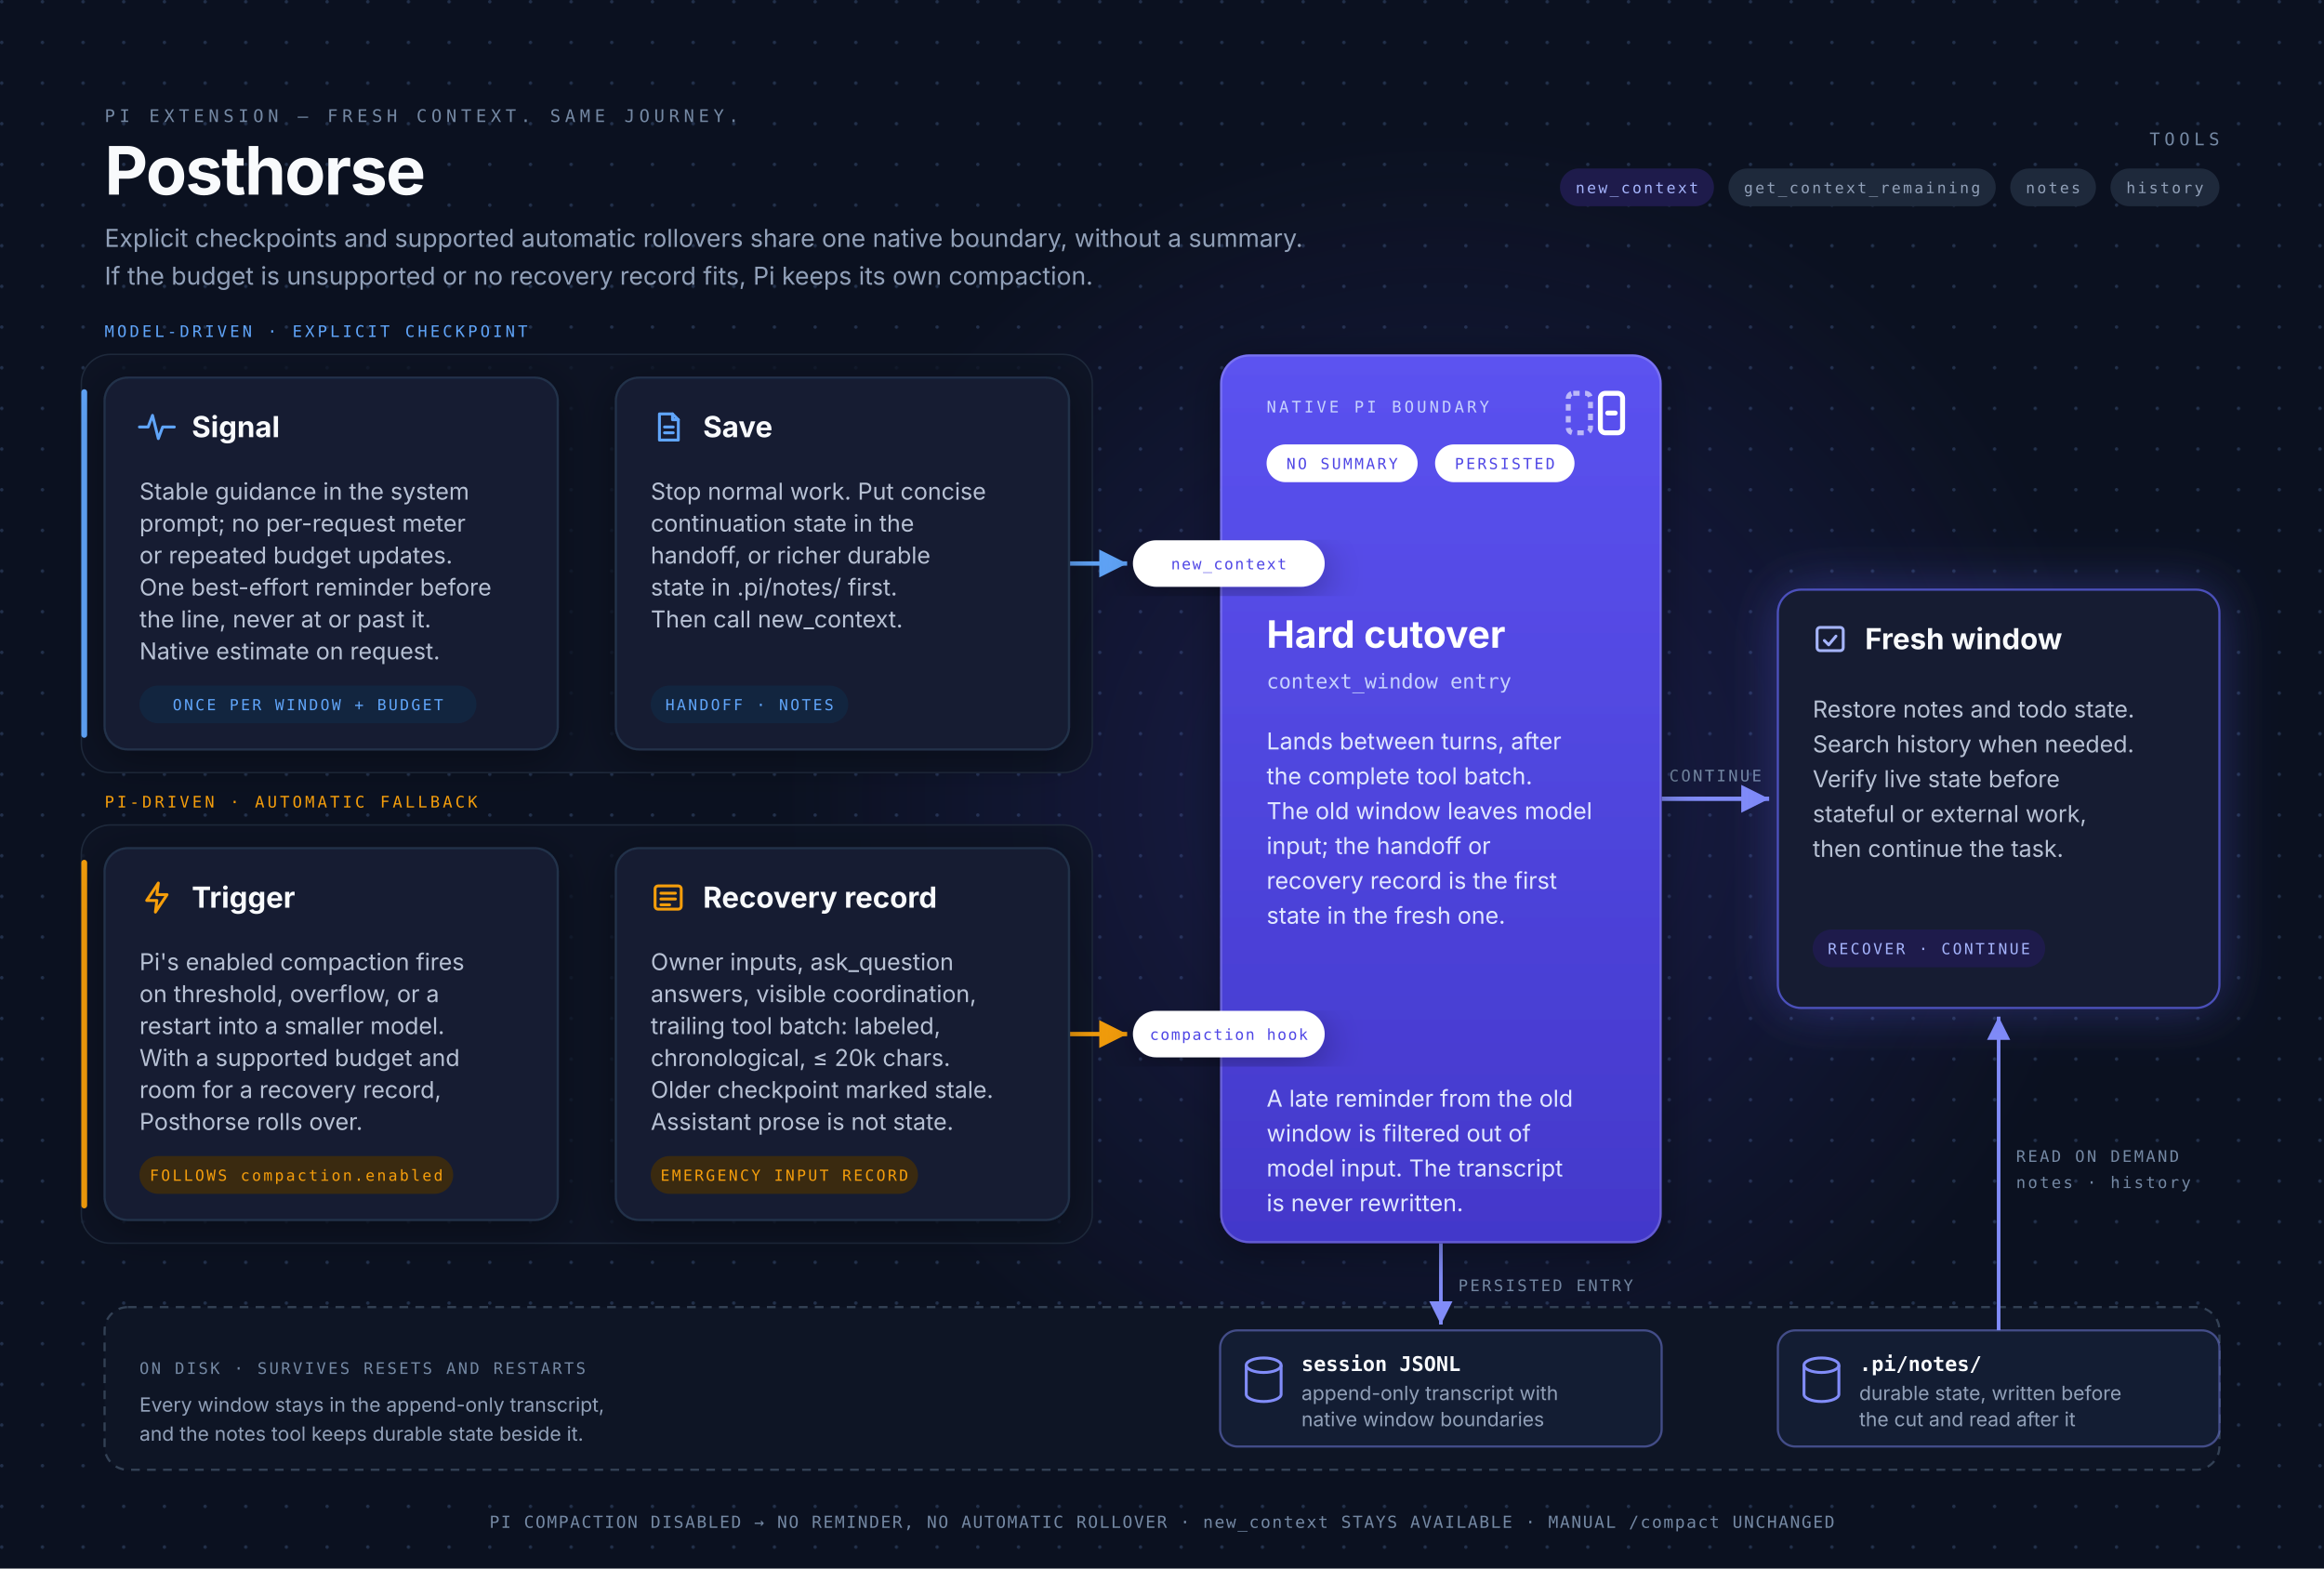
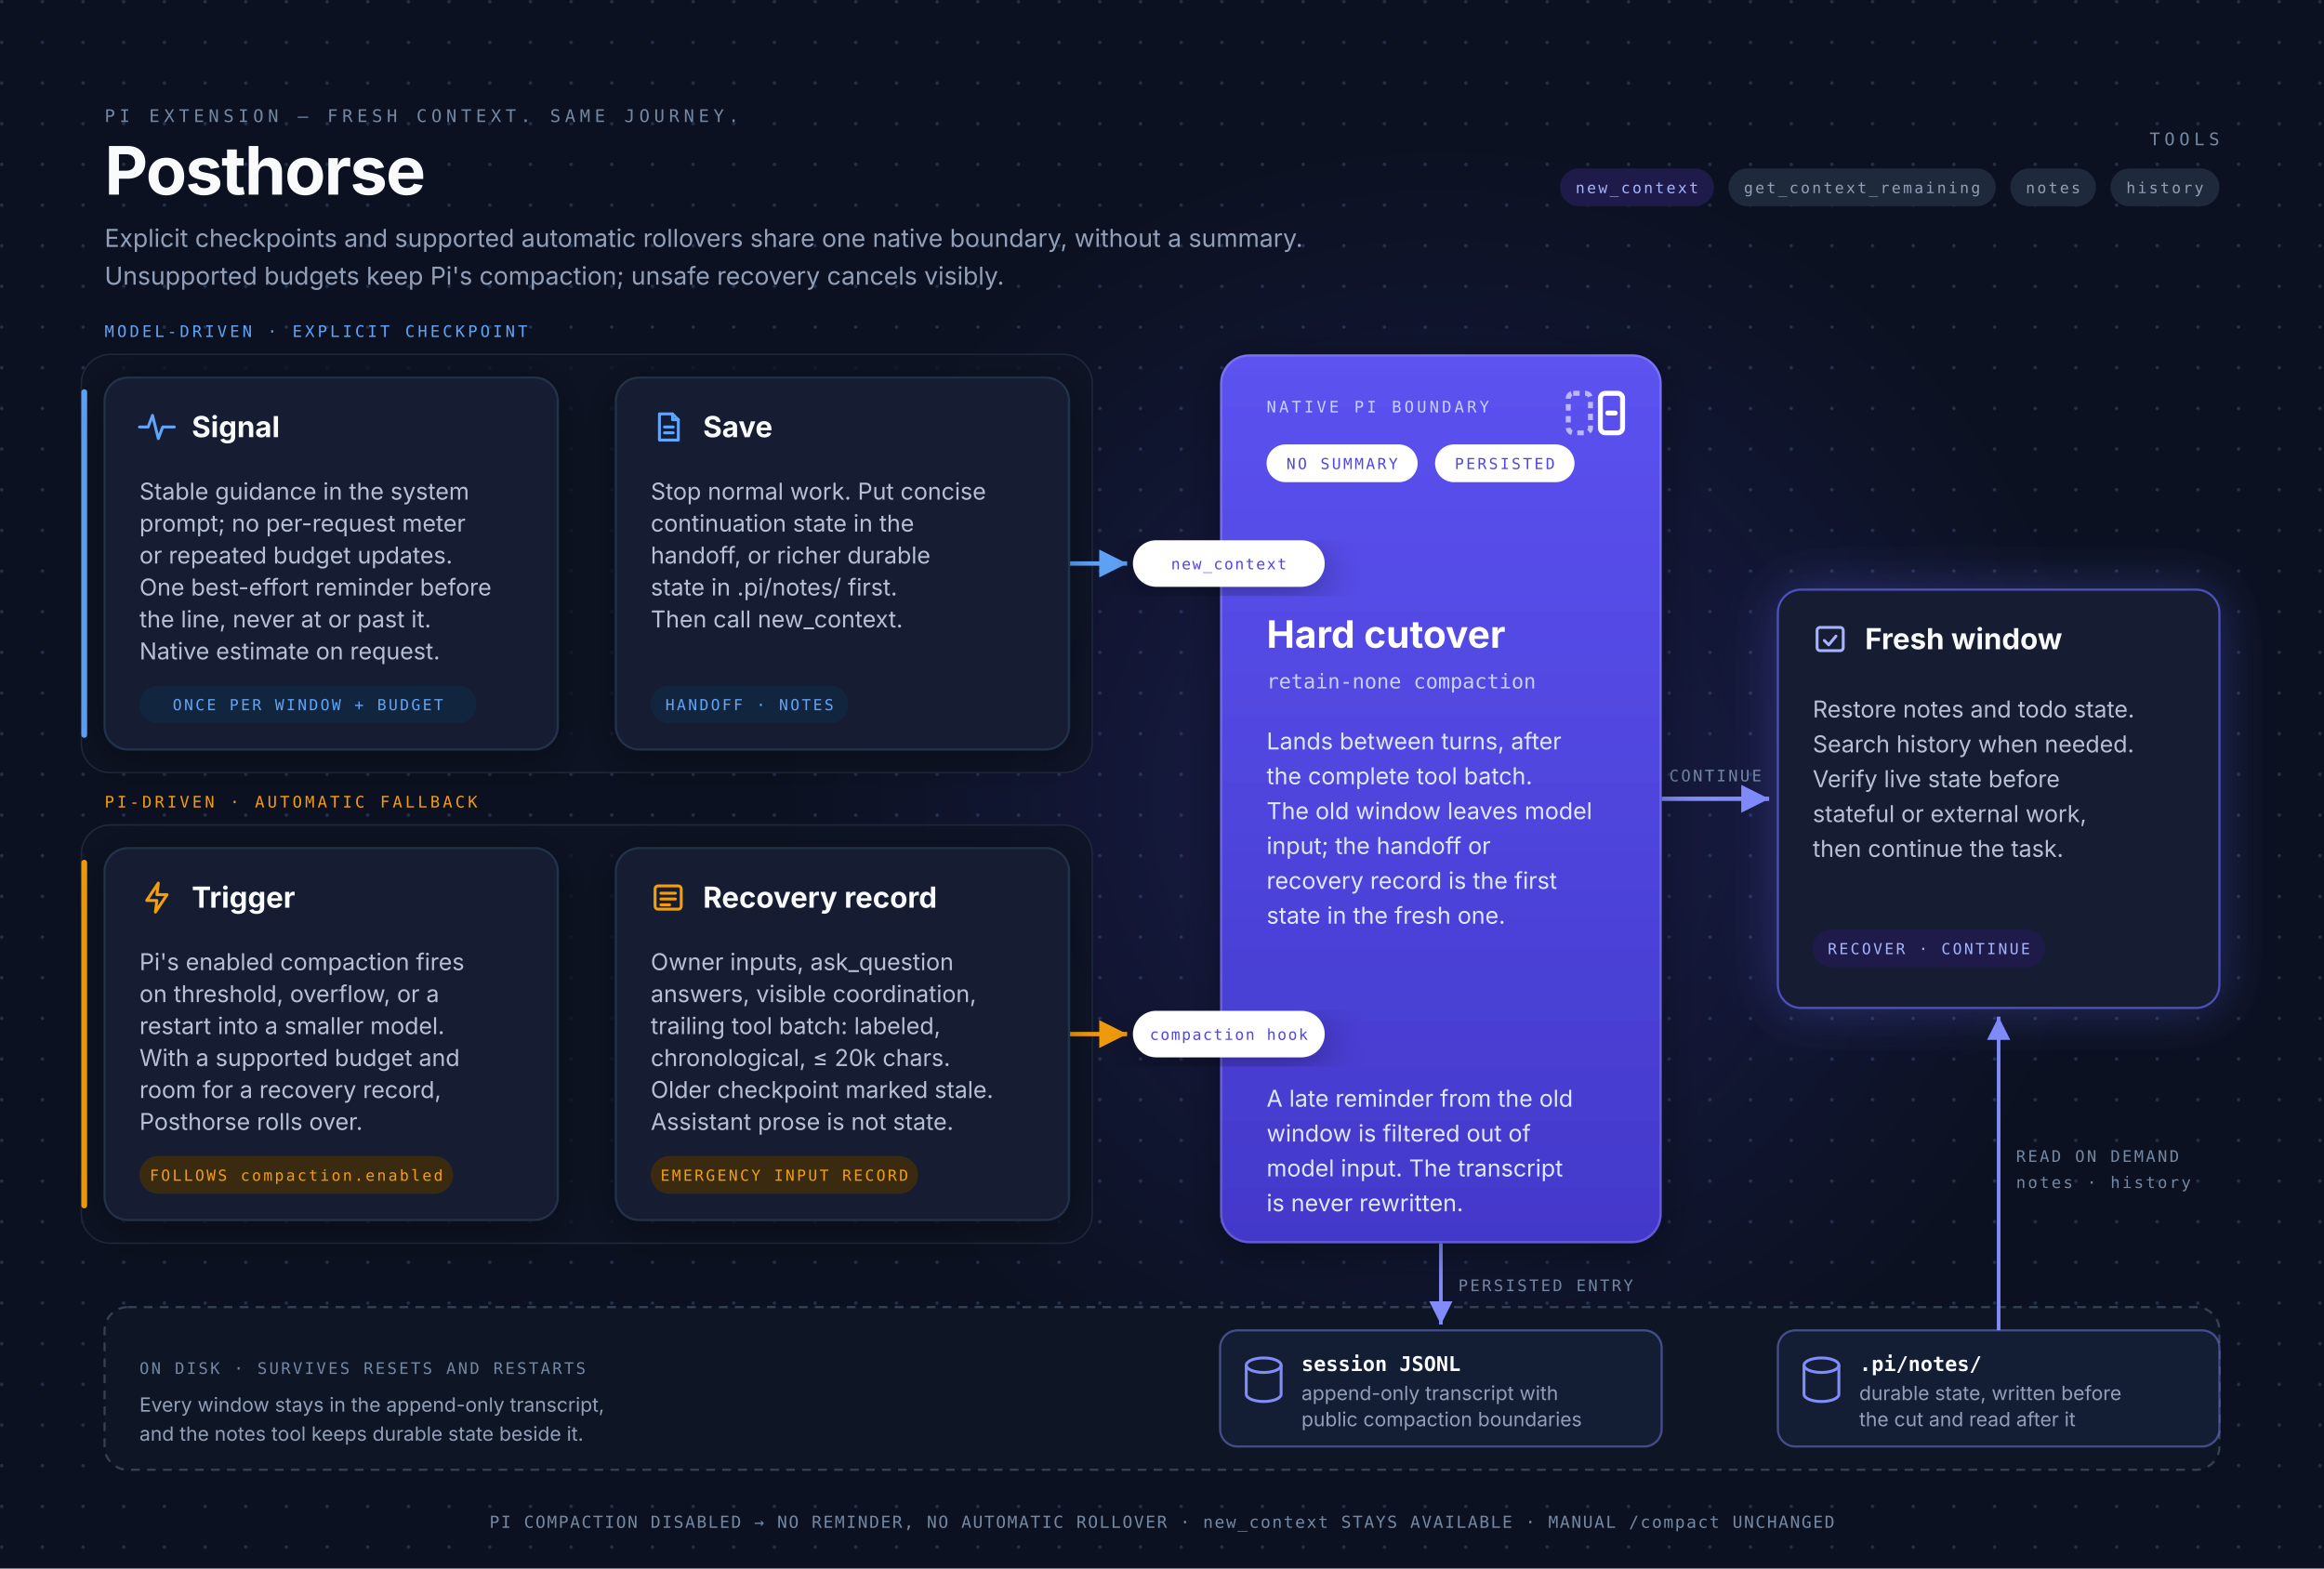
<svg xmlns="http://www.w3.org/2000/svg" width="1600" height="1080" viewBox="0 0 1600 1080" role="img" aria-labelledby="t d">
  <style>
    .sans { font-family: Inter, ui-sans-serif, Arial, sans-serif; }
    .mono { font-family: "JetBrains Mono", ui-monospace, monospace; }
    .title { font-size: 46px; font-weight: 700; fill: #F8FAFC; letter-spacing: -1px; }
    .subtitle { font-size: 17px; fill: #91A0B8; }
    .eyebrow { font-size: 12px; fill: #7488A3; letter-spacing: 3px; }
    .lane { font-size: 11px; letter-spacing: 2px; }
    .cardtitle { font-size: 20px; font-weight: 700; fill: #F8FAFC; }
    .cardbody { font-size: 16px; fill: #B7C1D4; }
    .cardtitle-inv { font-size: 26px; font-weight: 700; fill: #FFFFFF; }
    .cardbody-inv { font-size: 16px; fill: #E0E7FF; }
    .cardmono-inv { font-size: 14px; fill: #C7D2FE; }
    .chip { font-size: 10.5px; letter-spacing: 1.5px; text-anchor: middle; }
    .port { font-size: 10.5px; letter-spacing: 1px; text-anchor: middle; fill: #4F46E5; }
    .storename { font-size: 14px; font-weight: 700; fill: #F8FAFC; }
    .storebody { font-size: 13.5px; fill: #91A0B8; }
    .micro { font-size: 11px; fill: #7488A3; letter-spacing: 1.5px; }
    .footer { font-size: 11.5px; fill: #7488A3; text-anchor: middle; letter-spacing: 1px; }
    .icon { fill: none; stroke-width: 2; stroke-linecap: round; stroke-linejoin: round; }
  </style>
  <defs>
    <pattern id="dots" width="28" height="28" patternUnits="userSpaceOnUse">
      <circle cx="1.2" cy="1.2" r="1.2" fill="#22304A" />
    </pattern>
    <radialGradient id="bloom" gradientUnits="userSpaceOnUse" cx="992" cy="550" r="460">
      <stop offset="0" stop-color="#4F46E5" stop-opacity="0.22" />
      <stop offset="1" stop-color="#4F46E5" stop-opacity="0" />
    </radialGradient>
    <linearGradient id="boundary-fill" x1="0" y1="0" x2="0" y2="1">
      <stop offset="0" stop-color="#5B52F0" />
      <stop offset="1" stop-color="#4338CA" />
    </linearGradient>
    <filter id="soft" x="-20%" y="-20%" width="140%" height="140%">
      <feDropShadow dx="0" dy="6" stdDeviation="14" flood-color="#000000" flood-opacity="0.35" />
    </filter>
    <filter id="glow" x="-30%" y="-30%" width="160%" height="160%">
      <feDropShadow dx="0" dy="0" stdDeviation="18" flood-color="#6366F1" flood-opacity="0.35" />
    </filter>
    <marker id="arr-blue" viewBox="0 0 10 10" refX="8" refY="5" markerWidth="8" markerHeight="8" orient="auto-start-reverse">
      <path d="M 0 1 L 8 5 L 0 9 Z" fill="#60A5FA" />
    </marker>
    <marker id="arr-amber" viewBox="0 0 10 10" refX="8" refY="5" markerWidth="8" markerHeight="8" orient="auto-start-reverse">
      <path d="M 0 1 L 8 5 L 0 9 Z" fill="#F59E0B" />
    </marker>
    <marker id="arr-indigo" viewBox="0 0 10 10" refX="8" refY="5" markerWidth="8" markerHeight="8" orient="auto-start-reverse">
      <path d="M 0 1 L 8 5 L 0 9 Z" fill="#818CF8" />
    </marker>
  </defs>
  <rect width="1600" height="1080" fill="#0B1120" />
  <rect width="1600" height="1080" fill="url(#dots)" />
  <rect width="1600" height="1080" fill="url(#bloom)" />
  <text class="mono eyebrow" x="72" y="84">PI EXTENSION — FRESH CONTEXT. SAME JOURNEY.</text>
  <text class="sans title" x="72" y="134">Posthorse</text>
  <text class="sans subtitle" x="72" y="170">Explicit checkpoints and supported automatic rollovers share one native boundary, without a summary.</text>
-   <text class="sans subtitle" x="72" y="196">If the budget is unsupported or no recovery record fits, Pi keeps its own compaction.</text>
+   <text class="sans subtitle" x="72" y="196">Unsupported budgets keep Pi's compaction; unsafe recovery cancels visibly.</text>
  <g id="tools">
    <text class="mono eyebrow" x="1528" y="100" text-anchor="end">TOOLS</text>
    <rect x="1074" y="116" width="106" height="26" rx="13" fill="#1E1B4B" />
    <text class="mono chip" x="1127" y="133" fill="#A5B4FC">new_context</text>
    <rect x="1190" y="116" width="184" height="26" rx="13" fill="#1E293B" />
    <text class="mono chip" x="1282" y="133" fill="#91A0B8">get_context_remaining</text>
    <rect x="1384" y="116" width="59" height="26" rx="13" fill="#1E293B" />
    <text class="mono chip" x="1413.5" y="133" fill="#91A0B8">notes</text>
    <rect x="1453" y="116" width="75" height="26" rx="13" fill="#1E293B" />
    <text class="mono chip" x="1490.5" y="133" fill="#91A0B8">history</text>
  </g>
  <g id="lane-a">
    <rect x="56" y="244" width="696" height="288" rx="20" fill="#0E1525" fill-opacity="0.75" stroke="#1E293B" stroke-width="1" />
    <rect x="56" y="268" width="4" height="240" rx="2" fill="#60A5FA" />
    <text class="mono lane" x="72" y="232" fill="#60A5FA">MODEL-DRIVEN · EXPLICIT CHECKPOINT</text>
  </g>
  <g id="lane-b">
    <rect x="56" y="568" width="696" height="288" rx="20" fill="#0E1525" fill-opacity="0.75" stroke="#1E293B" stroke-width="1" />
    <rect x="56" y="592" width="4" height="240" rx="2" fill="#F59E0B" />
    <text class="mono lane" x="72" y="556" fill="#F59E0B">PI-DRIVEN · AUTOMATIC FALLBACK</text>
  </g>
  <g id="disk-zone">
    <rect x="72" y="900" width="1456" height="112" rx="16" fill="#0E1525" stroke="#334155" stroke-width="1.5" stroke-dasharray="6 5" />
    <text class="mono micro" x="96" y="946">ON DISK · SURVIVES RESETS AND RESTARTS</text>
    <text class="sans storebody" x="96" y="972">Every window stays in the append-only transcript,</text>
    <text class="sans storebody" x="96" y="992">and the notes tool keeps durable state beside it.</text>
  </g>
  <line x1="736" y1="388" x2="776" y2="388" stroke="#60A5FA" stroke-width="3" marker-end="url(#arr-blue)" />
  <line x1="736" y1="712" x2="776" y2="712" stroke="#F59E0B" stroke-width="3" marker-end="url(#arr-amber)" />
  <line x1="1144" y1="550" x2="1218" y2="550" stroke="#818CF8" stroke-width="3" marker-end="url(#arr-indigo)" />
  <text class="mono micro" x="1181" y="538" text-anchor="middle" fill="#A5B4FC">CONTINUE</text>
  <line x1="992" y1="856" x2="992" y2="912" stroke="#818CF8" stroke-width="2.5" marker-end="url(#arr-indigo)" />
  <text class="mono micro" x="1004" y="889">PERSISTED ENTRY</text>
  <line x1="1376" y1="916" x2="1376" y2="700" stroke="#818CF8" stroke-width="2.5" marker-end="url(#arr-indigo)" />
  <text class="mono micro" x="1388" y="800">READ ON DEMAND</text>
  <text class="mono micro" x="1388" y="818">notes · history</text>
  <g id="card-signal">
    <rect x="72" y="260" width="312" height="256" rx="16" fill="#131D33" stroke="#243049" stroke-width="1.5" filter="url(#soft)" />
    <g class="icon" stroke="#60A5FA" transform="translate(96 282)">
      <path d="M0 12 H6 L9 4 L13 20 L16 12 H24" />
    </g>
    <text class="sans cardtitle" x="132" y="301">Signal</text>
    <text class="sans cardbody" x="96" y="344">Stable guidance in the system</text>
    <text class="sans cardbody" x="96" y="366">prompt; no per-request meter</text>
    <text class="sans cardbody" x="96" y="388">or repeated budget updates.</text>
    <text class="sans cardbody" x="96" y="410">One best-effort reminder before</text>
    <text class="sans cardbody" x="96" y="432">the line, never at or past it.</text>
    <text class="sans cardbody" x="96" y="454">Native estimate on request.</text>
    <rect x="96" y="472" width="232" height="26" rx="13" fill="#12253F" />
    <text class="mono chip" x="212" y="489" fill="#60A5FA">ONCE PER WINDOW + BUDGET</text>
  </g>
  <g id="card-save">
    <rect x="424" y="260" width="312" height="256" rx="16" fill="#131D33" stroke="#243049" stroke-width="1.5" filter="url(#soft)" />
    <g class="icon" stroke="#60A5FA" transform="translate(448 282)">
      <path d="M6 3 H15 L19 7 V21 H6 Z" />
      <path d="M15 3 V7 H19" />
      <path d="M9.5 12 H15.5 M9.5 16 H15.5" />
    </g>
    <text class="sans cardtitle" x="484" y="301">Save</text>
    <text class="sans cardbody" x="448" y="344">Stop normal work. Put concise</text>
    <text class="sans cardbody" x="448" y="366">continuation state in the</text>
    <text class="sans cardbody" x="448" y="388">handoff, or richer durable</text>
    <text class="sans cardbody" x="448" y="410">state in .pi/notes/ first.</text>
    <text class="sans cardbody" x="448" y="432">Then call new_context.</text>
    <rect x="448" y="472" width="136" height="26" rx="13" fill="#12253F" />
    <text class="mono chip" x="516" y="489" fill="#60A5FA">HANDOFF · NOTES</text>
  </g>
  <g id="card-trigger">
    <rect x="72" y="584" width="312" height="256" rx="16" fill="#131D33" stroke="#243049" stroke-width="1.5" filter="url(#soft)" />
    <g class="icon" stroke="#F59E0B" transform="translate(96 606)">
      <path d="M13 2 L5 14 H12 L11 22 L19 10 H12 Z" />
    </g>
    <text class="sans cardtitle" x="132" y="625">Trigger</text>
    <text class="sans cardbody" x="96" y="668">Pi's enabled compaction fires</text>
    <text class="sans cardbody" x="96" y="690">on threshold, overflow, or a</text>
    <text class="sans cardbody" x="96" y="712">restart into a smaller model.</text>
    <text class="sans cardbody" x="96" y="734">With a supported budget and</text>
    <text class="sans cardbody" x="96" y="756">room for a recovery record,</text>
    <text class="sans cardbody" x="96" y="778">Posthorse rolls over.</text>
    <rect x="96" y="796" width="216" height="26" rx="13" fill="#3A2A10" />
    <text class="mono chip" x="204" y="813" fill="#F59E0B">FOLLOWS compaction.enabled</text>
  </g>
  <g id="card-record">
    <rect x="424" y="584" width="312" height="256" rx="16" fill="#131D33" stroke="#243049" stroke-width="1.5" filter="url(#soft)" />
    <g class="icon" stroke="#F59E0B" transform="translate(448 606)">
      <rect x="3" y="4" width="18" height="16" rx="2" />
      <path d="M7 9 H17 M7 13 H17 M7 17 H13" />
    </g>
    <text class="sans cardtitle" x="484" y="625">Recovery record</text>
    <text class="sans cardbody" x="448" y="668">Owner inputs, ask_question</text>
    <text class="sans cardbody" x="448" y="690">answers, visible coordination,</text>
    <text class="sans cardbody" x="448" y="712">trailing tool batch: labeled,</text>
    <text class="sans cardbody" x="448" y="734">chronological, ≤ 20k chars.</text>
    <text class="sans cardbody" x="448" y="756">Older checkpoint marked stale.</text>
    <text class="sans cardbody" x="448" y="778">Assistant prose is not state.</text>
    <rect x="448" y="796" width="184" height="26" rx="13" fill="#3A2A10" />
    <text class="mono chip" x="540" y="813" fill="#F59E0B">EMERGENCY INPUT RECORD</text>
  </g>
  <g id="card-boundary">
    <rect x="840" y="244" width="304" height="612" rx="20" fill="url(#boundary-fill)" filter="url(#soft)" />
    <rect x="840.75" y="244.75" width="302.5" height="610.5" rx="19.5" fill="none" stroke="#FFFFFF" stroke-opacity="0.18" stroke-width="1.5" />
    <text class="mono lane" x="872" y="284" fill="#C7D2FE">NATIVE PI BOUNDARY</text>
    <rect x="872" y="306" width="104" height="26" rx="13" fill="#FFFFFF" />
    <text class="mono chip" x="924" y="323" fill="#4F46E5">NO SUMMARY</text>
    <rect x="988" y="306" width="96" height="26" rx="13" fill="#FFFFFF" />
    <text class="mono chip" x="1036" y="323" fill="#4F46E5">PERSISTED</text>
    <g class="icon" stroke="#FFFFFF" stroke-width="2" transform="translate(1078 264) scale(1.7)">
      <rect x="1" y="4" width="9" height="16" rx="2" stroke-opacity="0.6" stroke-linecap="butt" stroke-dasharray="2.6 2.2" />
      <rect x="14" y="4" width="9" height="16" rx="2" />
      <path d="M17 12 H20" />
    </g>
    <text class="sans cardtitle-inv" x="872" y="446">Hard cutover</text>
-     <text class="mono cardmono-inv" x="872" y="474">context_window entry</text>
+     <text class="mono cardmono-inv" x="872" y="474">retain-none compaction</text>
    <text class="sans cardbody-inv" x="872" y="516">Lands between turns, after</text>
    <text class="sans cardbody-inv" x="872" y="540">the complete tool batch.</text>
    <text class="sans cardbody-inv" x="872" y="564">The old window leaves model</text>
    <text class="sans cardbody-inv" x="872" y="588">input; the handoff or</text>
    <text class="sans cardbody-inv" x="872" y="612">recovery record is the first</text>
    <text class="sans cardbody-inv" x="872" y="636">state in the fresh one.</text>
    <text class="sans cardbody-inv" x="872" y="762">A late reminder from the old</text>
    <text class="sans cardbody-inv" x="872" y="786">window is filtered out of</text>
    <text class="sans cardbody-inv" x="872" y="810">model input. The transcript</text>
    <text class="sans cardbody-inv" x="872" y="834">is never rewritten.</text>
    <rect x="780" y="372" width="132" height="32" rx="16" fill="#FFFFFF" filter="url(#soft)" />
    <text class="mono port" x="846" y="392">new_context</text>
    <rect x="780" y="696" width="132" height="32" rx="16" fill="#FFFFFF" filter="url(#soft)" />
    <text class="mono port" x="846" y="716">compaction hook</text>
  </g>
  <g id="card-fresh">
    <rect x="1224" y="406" width="304" height="288" rx="16" fill="#131D33" stroke="#6366F1" stroke-opacity="0.7" stroke-width="1.5" filter="url(#glow)" />
    <g class="icon" stroke="#A5B4FC" transform="translate(1248 428)">
      <rect x="3" y="4" width="18" height="16" rx="2" />
      <path d="M8 13 L11 16 L16 10" />
    </g>
    <text class="sans cardtitle" x="1284" y="447">Fresh window</text>
    <text class="sans cardbody" x="1248" y="494">Restore notes and todo state.</text>
    <text class="sans cardbody" x="1248" y="518">Search history when needed.</text>
    <text class="sans cardbody" x="1248" y="542">Verify live state before</text>
    <text class="sans cardbody" x="1248" y="566">stateful or external work,</text>
    <text class="sans cardbody" x="1248" y="590">then continue the task.</text>
    <rect x="1248" y="640" width="160" height="26" rx="13" fill="#1E1B4B" />
    <text class="mono chip" x="1328" y="657" fill="#A5B4FC">RECOVER · CONTINUE</text>
  </g>
  <g id="store-jsonl">
    <rect x="840" y="916" width="304" height="80" rx="12" fill="#131D33" stroke="#818CF8" stroke-opacity="0.45" stroke-width="1.5" />
    <ellipse cx="870" cy="940" rx="12" ry="5" fill="none" stroke="#818CF8" stroke-width="2" />
    <path d="M 858 940 L 858 960 A 12 5 0 0 0 882 960 L 882 940" fill="none" stroke="#818CF8" stroke-width="2" />
    <text class="mono storename" x="896" y="944">session JSONL</text>
    <text class="sans storebody" x="896" y="964">append-only transcript with</text>
-     <text class="sans storebody" x="896" y="982">native window boundaries</text>
+     <text class="sans storebody" x="896" y="982">public compaction boundaries</text>
  </g>
  <g id="store-notes">
    <rect x="1224" y="916" width="304" height="80" rx="12" fill="#131D33" stroke="#818CF8" stroke-opacity="0.45" stroke-width="1.5" />
    <ellipse cx="1254" cy="940" rx="12" ry="5" fill="none" stroke="#818CF8" stroke-width="2" />
    <path d="M 1242 940 L 1242 960 A 12 5 0 0 0 1266 960 L 1266 940" fill="none" stroke="#818CF8" stroke-width="2" />
    <text class="mono storename" x="1280" y="944">.pi/notes/</text>
    <text class="sans storebody" x="1280" y="964">durable state, written before</text>
    <text class="sans storebody" x="1280" y="982">the cut and read after it</text>
  </g>
  <text class="mono footer" x="800" y="1052">PI COMPACTION DISABLED → NO REMINDER, NO AUTOMATIC ROLLOVER · new_context STAYS AVAILABLE · MANUAL /compact UNCHANGED</text>
</svg>
